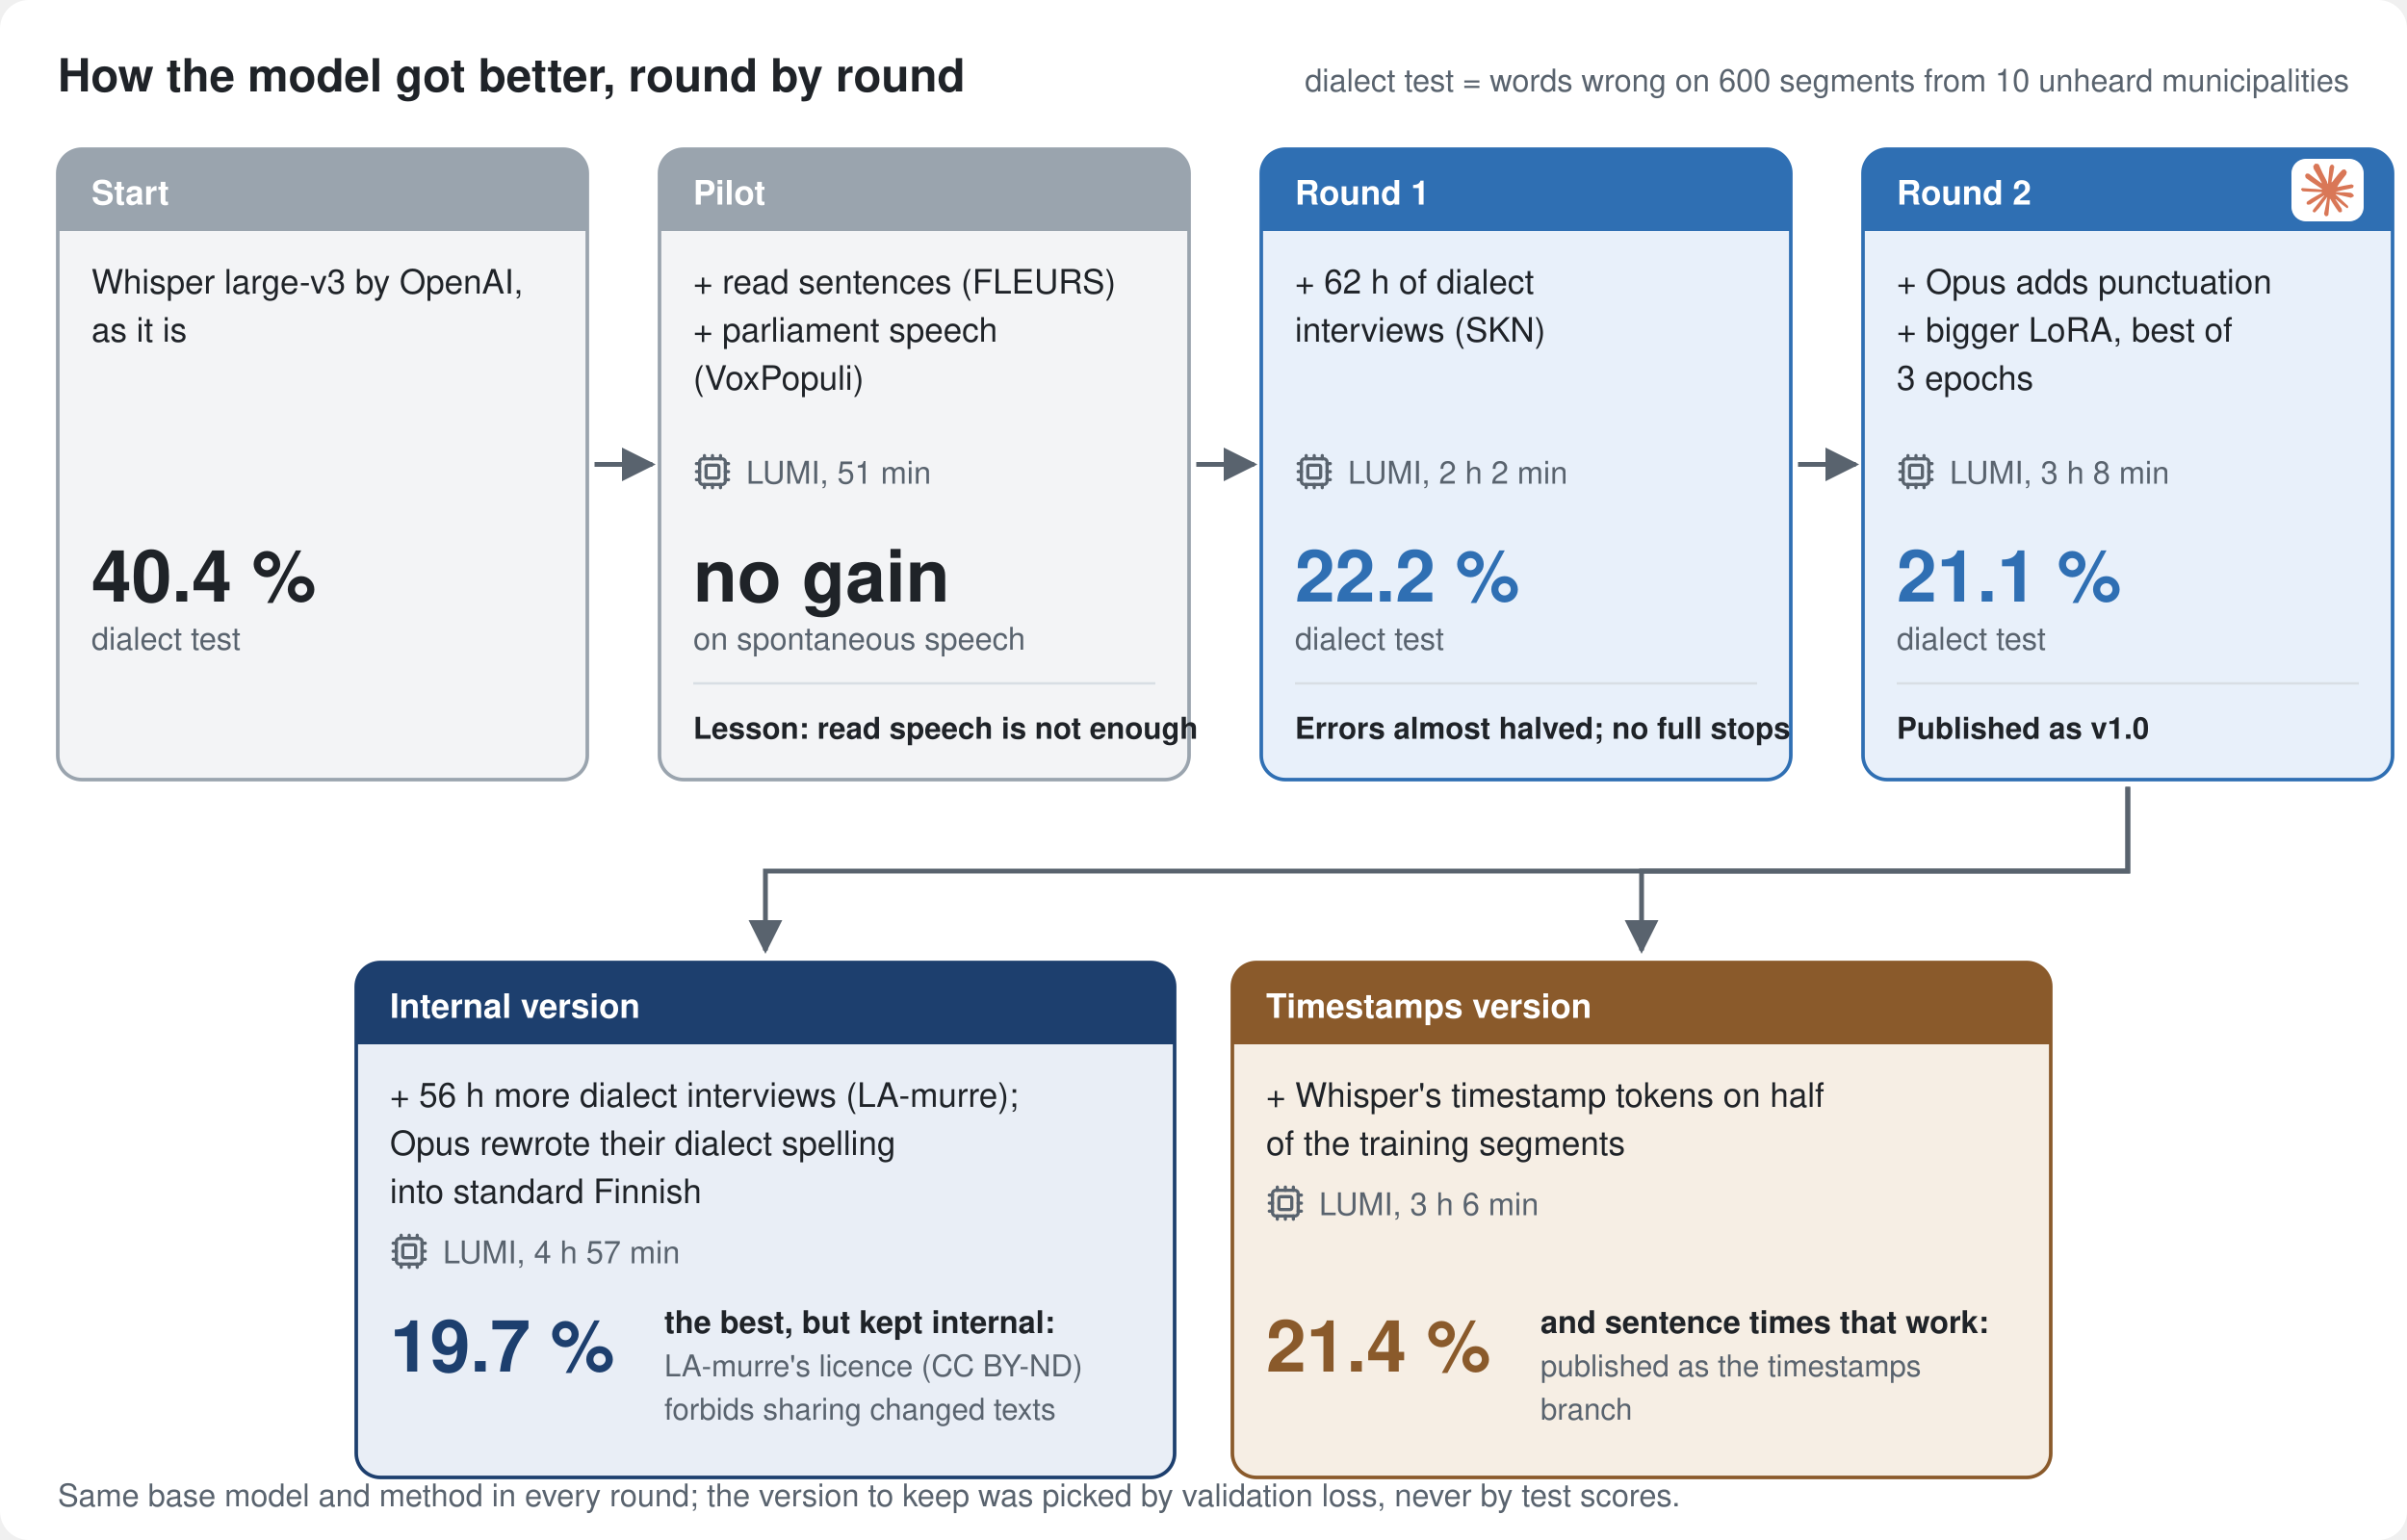
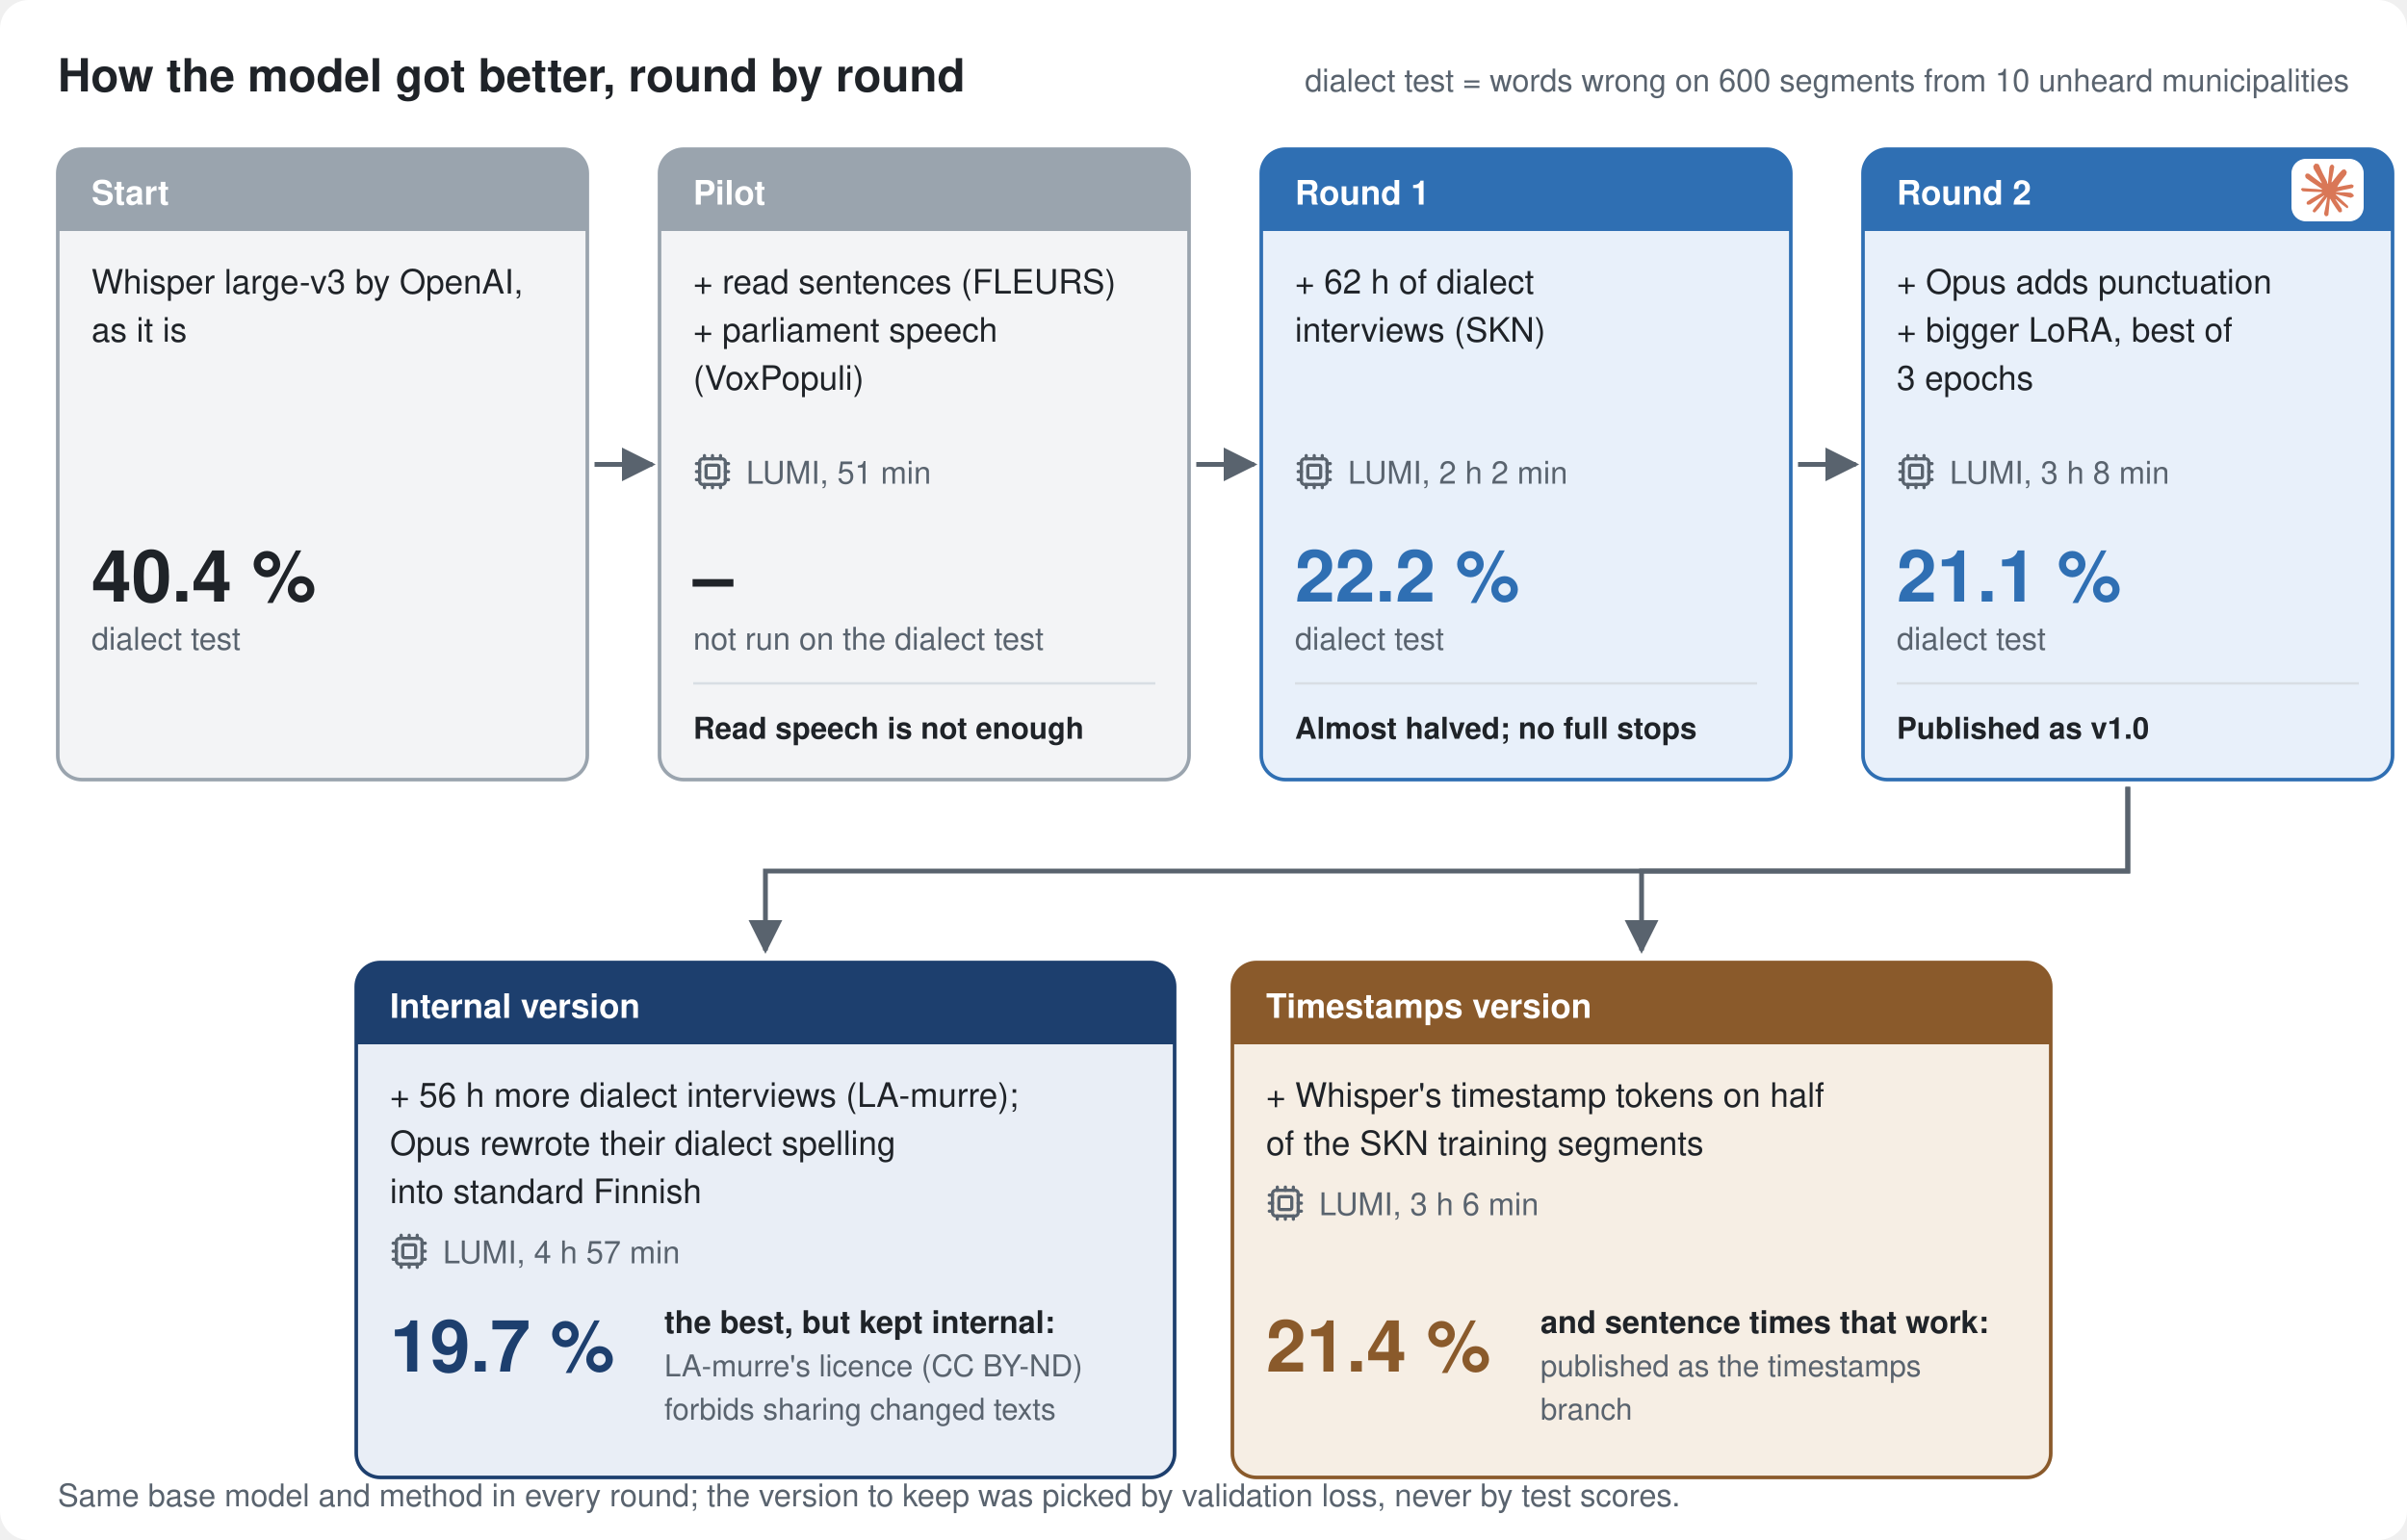
<svg xmlns="http://www.w3.org/2000/svg" viewBox="0 0 1000 640" width="1000" height="640" font-family="system-ui, -apple-system, Segoe UI, Helvetica, Arial, sans-serif" role="img" aria-label="Training rounds: pilot, round 1 with dialect interviews, round 2 published, an internal version and a timestamps version">
  <rect width="1000" height="640" rx="12" fill="#ffffff" />
  <defs>
    <marker id="arrow" viewBox="0 0 10 10" refX="9" refY="5" markerWidth="7" markerHeight="7" orient="auto-start-reverse">
      <path d="M0 0 L10 5 L0 10 z" fill="#59636e" />
    </marker>
  </defs>
  <text x="24.0" y="38.0" font-size="19" font-weight="700" fill="#1f2328" text-anchor="start">How the model got better, round by round</text>
  <text x="976.0" y="38.0" font-size="13" font-weight="400" fill="#59636e" text-anchor="end">dialect test = words wrong on 600 segments from 10 unheard municipalities</text>
  <rect x="24" y="62" width="220" height="262" rx="10" fill="#f3f4f6" stroke="#9aa4ae" stroke-width="1.5" />
  <path d="M24 96 V72 a10 10 0 0 1 10 -10 H234 a10 10 0 0 1 10 10 V96 Z" fill="#9aa4ae" />
  <text x="38.0" y="85.0" font-size="14" font-weight="700" fill="#ffffff" text-anchor="start">Start</text>
  <text x="38.0" y="122.0" font-size="14" font-weight="400" fill="#1f2328" text-anchor="start">Whisper large-v3 by OpenAI,</text>
  <text x="38.0" y="142.0" font-size="14" font-weight="400" fill="#1f2328" text-anchor="start">as it is</text>
  <text x="38.0" y="250.0" font-size="30" font-weight="700" fill="#1f2328" text-anchor="start">40.4 %</text>
  <text x="38.0" y="270.0" font-size="13" font-weight="400" fill="#59636e" text-anchor="start">dialect test</text>
  <line x1="247.0" y1="193.0" x2="271.0" y2="193.0" stroke="#59636e" stroke-width="2" marker-end="url(#arrow)" />
  <rect x="274" y="62" width="220" height="262" rx="10" fill="#f3f4f6" stroke="#9aa4ae" stroke-width="1.5" />
  <path d="M274 96 V72 a10 10 0 0 1 10 -10 H484 a10 10 0 0 1 10 10 V96 Z" fill="#9aa4ae" />
  <text x="288.0" y="85.0" font-size="14" font-weight="700" fill="#ffffff" text-anchor="start">Pilot</text>
  <text x="288.0" y="122.0" font-size="14" font-weight="400" fill="#1f2328" text-anchor="start">+ read sentences (FLEURS)</text>
  <text x="288.0" y="142.0" font-size="14" font-weight="400" fill="#1f2328" text-anchor="start">+ parliament speech</text>
  <text x="288.0" y="162.0" font-size="14" font-weight="400" fill="#1f2328" text-anchor="start">   (VoxPopuli)</text>
  <g transform="translate(288.0 188.0) scale(0.667)" fill="none" stroke="#59636e" stroke-width="2" stroke-linecap="round" stroke-linejoin="round">
    <path d="M12 20v2m0-20v2m5 16v2m0-20v2M2 12h2m-2 5h2M2 7h2m16 5h2m-2 5h2M20 7h2M7 20v2M7 2v2" />
    <rect width="16" height="16" x="4" y="4" rx="2" />
    <rect width="8" height="8" x="8" y="8" rx="1" />
  </g>
  <text x="310.0" y="201.0" font-size="13" font-weight="400" fill="#59636e" text-anchor="start">LUMI, 51 min</text>
-   <text x="288.0" y="250.0" font-size="30" font-weight="700" fill="#1f2328" text-anchor="start">no gain</text>
-   <text x="288.0" y="270.0" font-size="13" font-weight="400" fill="#59636e" text-anchor="start">on spontaneous speech</text>
+   <text x="288.0" y="250.0" font-size="30" font-weight="700" fill="#1f2328" text-anchor="start">–</text>
+   <text x="288.0" y="270.0" font-size="13" font-weight="400" fill="#59636e" text-anchor="start">not run on the dialect test</text>
  <line x1="288" y1="284" x2="480" y2="284" stroke="#d8dee4" />
-   <text x="288.0" y="307.0" font-size="12.5" font-weight="700" fill="#1f2328" text-anchor="start">Lesson: read speech is not enough</text>
+   <text x="288.0" y="307.0" font-size="12.5" font-weight="700" fill="#1f2328" text-anchor="start">Read speech is not enough</text>
  <line x1="497.0" y1="193.0" x2="521.0" y2="193.0" stroke="#59636e" stroke-width="2" marker-end="url(#arrow)" />
  <rect x="524" y="62" width="220" height="262" rx="10" fill="#e8f0fa" stroke="#2f6fb3" stroke-width="1.5" />
  <path d="M524 96 V72 a10 10 0 0 1 10 -10 H734 a10 10 0 0 1 10 10 V96 Z" fill="#2f6fb3" />
  <text x="538.0" y="85.0" font-size="14" font-weight="700" fill="#ffffff" text-anchor="start">Round 1</text>
  <text x="538.0" y="122.0" font-size="14" font-weight="400" fill="#1f2328" text-anchor="start">+ 62 h of dialect</text>
  <text x="538.0" y="142.0" font-size="14" font-weight="400" fill="#1f2328" text-anchor="start">   interviews (SKN)</text>
  <g transform="translate(538.0 188.0) scale(0.667)" fill="none" stroke="#59636e" stroke-width="2" stroke-linecap="round" stroke-linejoin="round">
    <path d="M12 20v2m0-20v2m5 16v2m0-20v2M2 12h2m-2 5h2M2 7h2m16 5h2m-2 5h2M20 7h2M7 20v2M7 2v2" />
    <rect width="16" height="16" x="4" y="4" rx="2" />
    <rect width="8" height="8" x="8" y="8" rx="1" />
  </g>
  <text x="560.0" y="201.0" font-size="13" font-weight="400" fill="#59636e" text-anchor="start">LUMI, 2 h 2 min</text>
  <text x="538.0" y="250.0" font-size="30" font-weight="700" fill="#2f6fb3" text-anchor="start">22.2 %</text>
  <text x="538.0" y="270.0" font-size="13" font-weight="400" fill="#59636e" text-anchor="start">dialect test</text>
  <line x1="538" y1="284" x2="730" y2="284" stroke="#d8dee4" />
-   <text x="538.0" y="307.0" font-size="12.5" font-weight="700" fill="#1f2328" text-anchor="start">Errors almost halved; no full stops</text>
+   <text x="538.0" y="307.0" font-size="12.5" font-weight="700" fill="#1f2328" text-anchor="start">Almost halved; no full stops</text>
  <line x1="747.0" y1="193.0" x2="771.0" y2="193.0" stroke="#59636e" stroke-width="2" marker-end="url(#arrow)" />
  <rect x="774" y="62" width="220" height="262" rx="10" fill="#e8f0fa" stroke="#2f6fb3" stroke-width="1.5" />
  <path d="M774 96 V72 a10 10 0 0 1 10 -10 H984 a10 10 0 0 1 10 10 V96 Z" fill="#2f6fb3" />
  <text x="788.0" y="85.0" font-size="14" font-weight="700" fill="#ffffff" text-anchor="start">Round 2</text>
  <rect x="952" y="66" width="30" height="26" rx="6" fill="#ffffff" />
  <svg x="956.0" y="68.0" width="21.9" height="22.0" viewBox="0 0 256 257">
    <path fill="#D97757" d="m50.228 170.321 50.357-28.257.843-2.463-.843-1.361h-2.462l-8.426-.518-28.775-.778-24.952-1.037-24.175-1.296-6.092-1.297L0 125.796l.583-3.759 5.12-3.434 7.324.648 16.202 1.101 24.304 1.685 17.629 1.037 26.118 2.722h4.148l.583-1.685-1.426-1.037-1.101-1.037-25.147-17.045-27.22-18.017-14.258-10.37-7.713-5.25-3.888-4.925-1.685-10.758 7-7.713 9.397.649 2.398.648 9.527 7.323 20.35 15.75L94.817 91.9l3.889 3.24 1.555-1.102.195-.777-1.75-2.917-14.453-26.118-15.425-26.572-6.87-11.018-1.814-6.61c-.648-2.723-1.102-4.991-1.102-7.778l7.972-10.823L71.42 0 82.05 1.426l4.472 3.888 6.61 15.101 10.694 23.786 16.591 32.34 4.861 9.592 2.592 8.879.973 2.722h1.685v-1.556l1.36-18.211 2.528-22.36 2.463-28.776.843-8.1 4.018-9.722 7.971-5.25 6.222 2.981 5.12 7.324-.713 4.73-3.046 19.768-5.962 30.98-3.889 20.739h2.268l2.593-2.593 10.499-13.934 17.628-22.036 7.778-8.749 9.073-9.657 5.833-4.601h11.018l8.1 12.055-3.628 12.443-11.342 14.388-9.398 12.184-13.48 18.147-8.426 14.518.778 1.166 2.01-.194 30.46-6.481 16.462-2.982 19.637-3.37 8.88 4.148.971 4.213-3.5 8.62-20.998 5.184-24.628 4.926-36.682 8.685-.454.324.519.648 16.526 1.555 7.065.389h17.304l32.21 2.398 8.426 5.574 5.055 6.805-.843 5.184-12.962 6.611-17.498-4.148-40.83-9.721-14-3.5h-1.944v1.167l11.666 11.406 21.387 19.314 26.767 24.887 1.36 6.157-3.434 4.86-3.63-.518-23.526-17.693-9.073-7.972-20.545-17.304h-1.36v1.814l4.73 6.935 25.017 37.59 1.296 11.536-1.814 3.76-6.481 2.268-7.13-1.297-14.647-20.544-15.1-23.138-12.185-20.739-1.49.843-7.194 77.448-3.37 3.953-7.778 2.981-6.48-4.925-3.436-7.972 3.435-15.749 4.148-20.544 3.37-16.333 3.046-20.285 1.815-6.74-.13-.454-1.49.194-15.295 20.999-23.267 31.433-18.406 19.702-4.407 1.75-7.648-3.954.713-7.064 4.277-6.286 25.47-32.405 15.36-20.092 9.917-11.6-.065-1.686h-.583L44.07 198.125l-12.055 1.555-5.185-4.86.648-7.972 2.463-2.593 20.35-13.999-.064.065Z" />
  </svg>
  <text x="788.0" y="122.0" font-size="14" font-weight="400" fill="#1f2328" text-anchor="start">+ Opus adds punctuation</text>
  <text x="788.0" y="142.0" font-size="14" font-weight="400" fill="#1f2328" text-anchor="start">+ bigger LoRA, best of</text>
  <text x="788.0" y="162.0" font-size="14" font-weight="400" fill="#1f2328" text-anchor="start">   3 epochs</text>
  <g transform="translate(788.0 188.0) scale(0.667)" fill="none" stroke="#59636e" stroke-width="2" stroke-linecap="round" stroke-linejoin="round">
    <path d="M12 20v2m0-20v2m5 16v2m0-20v2M2 12h2m-2 5h2M2 7h2m16 5h2m-2 5h2M20 7h2M7 20v2M7 2v2" />
    <rect width="16" height="16" x="4" y="4" rx="2" />
    <rect width="8" height="8" x="8" y="8" rx="1" />
  </g>
  <text x="810.0" y="201.0" font-size="13" font-weight="400" fill="#59636e" text-anchor="start">LUMI, 3 h 8 min</text>
  <text x="788.0" y="250.0" font-size="30" font-weight="700" fill="#2f6fb3" text-anchor="start">21.1 %</text>
  <text x="788.0" y="270.0" font-size="13" font-weight="400" fill="#59636e" text-anchor="start">dialect test</text>
  <line x1="788" y1="284" x2="980" y2="284" stroke="#d8dee4" />
  <text x="788.0" y="307.0" font-size="12.5" font-weight="700" fill="#1f2328" text-anchor="start">Published as v1.0</text>
  <rect x="148.0" y="400" width="340" height="214" rx="10" fill="#e9eef6" stroke="#1d3f6e" stroke-width="1.5" />
  <path d="M148.0 434 V410 a10 10 0 0 1 10 -10 H478.0 a10 10 0 0 1 10 10 V434 Z" fill="#1d3f6e" />
  <text x="162.0" y="423.0" font-size="14" font-weight="700" fill="#ffffff" text-anchor="start">Internal version</text>
  <text x="162.0" y="460.0" font-size="14" font-weight="400" fill="#1f2328" text-anchor="start">+ 56 h more dialect interviews (LA-murre);</text>
  <text x="162.0" y="480.0" font-size="14" font-weight="400" fill="#1f2328" text-anchor="start">Opus rewrote their dialect spelling</text>
  <text x="162.0" y="500.0" font-size="14" font-weight="400" fill="#1f2328" text-anchor="start">into standard Finnish</text>
  <g transform="translate(162.0 512.0) scale(0.667)" fill="none" stroke="#59636e" stroke-width="2" stroke-linecap="round" stroke-linejoin="round">
    <path d="M12 20v2m0-20v2m5 16v2m0-20v2M2 12h2m-2 5h2M2 7h2m16 5h2m-2 5h2M20 7h2M7 20v2M7 2v2" />
    <rect width="16" height="16" x="4" y="4" rx="2" />
    <rect width="8" height="8" x="8" y="8" rx="1" />
  </g>
  <text x="184.0" y="525.0" font-size="13" font-weight="400" fill="#59636e" text-anchor="start">LUMI, 4 h 57 min</text>
  <text x="162.0" y="570.0" font-size="30" font-weight="700" fill="#1d3f6e" text-anchor="start">19.7 %</text>
  <text x="276.0" y="554.0" font-size="13" font-weight="700" fill="#1f2328" text-anchor="start">the best, but kept internal:</text>
  <text x="276.0" y="572.0" font-size="12.5" font-weight="400" fill="#59636e" text-anchor="start">LA-murre's licence (CC BY-ND)</text>
  <text x="276.0" y="590.0" font-size="12.5" font-weight="400" fill="#59636e" text-anchor="start">forbids sharing changed texts</text>
  <path d="M884.0 327 V362.0 H318.0 V395" fill="none" stroke="#59636e" stroke-width="2" marker-end="url(#arrow)" />
  <rect x="512.0" y="400" width="340" height="214" rx="10" fill="#f6eee4" stroke="#8a5a2b" stroke-width="1.5" />
  <path d="M512.0 434 V410 a10 10 0 0 1 10 -10 H842.0 a10 10 0 0 1 10 10 V434 Z" fill="#8a5a2b" />
  <text x="526.0" y="423.0" font-size="14" font-weight="700" fill="#ffffff" text-anchor="start">Timestamps version</text>
  <text x="526.0" y="460.0" font-size="14" font-weight="400" fill="#1f2328" text-anchor="start">+ Whisper's timestamp tokens on half</text>
-   <text x="526.0" y="480.0" font-size="14" font-weight="400" fill="#1f2328" text-anchor="start">of the training segments</text>
+   <text x="526.0" y="480.0" font-size="14" font-weight="400" fill="#1f2328" text-anchor="start">of the SKN training segments</text>
  <g transform="translate(526.0 492.0) scale(0.667)" fill="none" stroke="#59636e" stroke-width="2" stroke-linecap="round" stroke-linejoin="round">
    <path d="M12 20v2m0-20v2m5 16v2m0-20v2M2 12h2m-2 5h2M2 7h2m16 5h2m-2 5h2M20 7h2M7 20v2M7 2v2" />
    <rect width="16" height="16" x="4" y="4" rx="2" />
    <rect width="8" height="8" x="8" y="8" rx="1" />
  </g>
  <text x="548.0" y="505.0" font-size="13" font-weight="400" fill="#59636e" text-anchor="start">LUMI, 3 h 6 min</text>
  <text x="526.0" y="570.0" font-size="30" font-weight="700" fill="#8a5a2b" text-anchor="start">21.4 %</text>
  <text x="640.0" y="554.0" font-size="13" font-weight="700" fill="#1f2328" text-anchor="start">and sentence times that work:</text>
  <text x="640.0" y="572.0" font-size="12.5" font-weight="400" fill="#59636e" text-anchor="start">published as the timestamps</text>
  <text x="640.0" y="590.0" font-size="12.5" font-weight="400" fill="#59636e" text-anchor="start">branch</text>
  <path d="M884.0 327 V362.0 H682.0 V395" fill="none" stroke="#59636e" stroke-width="2" marker-end="url(#arrow)" />
  <text x="24.0" y="626.0" font-size="13" font-weight="400" fill="#59636e" text-anchor="start">Same base model and method in every round; the version to keep was picked by validation loss, never by test scores.</text>
</svg>
